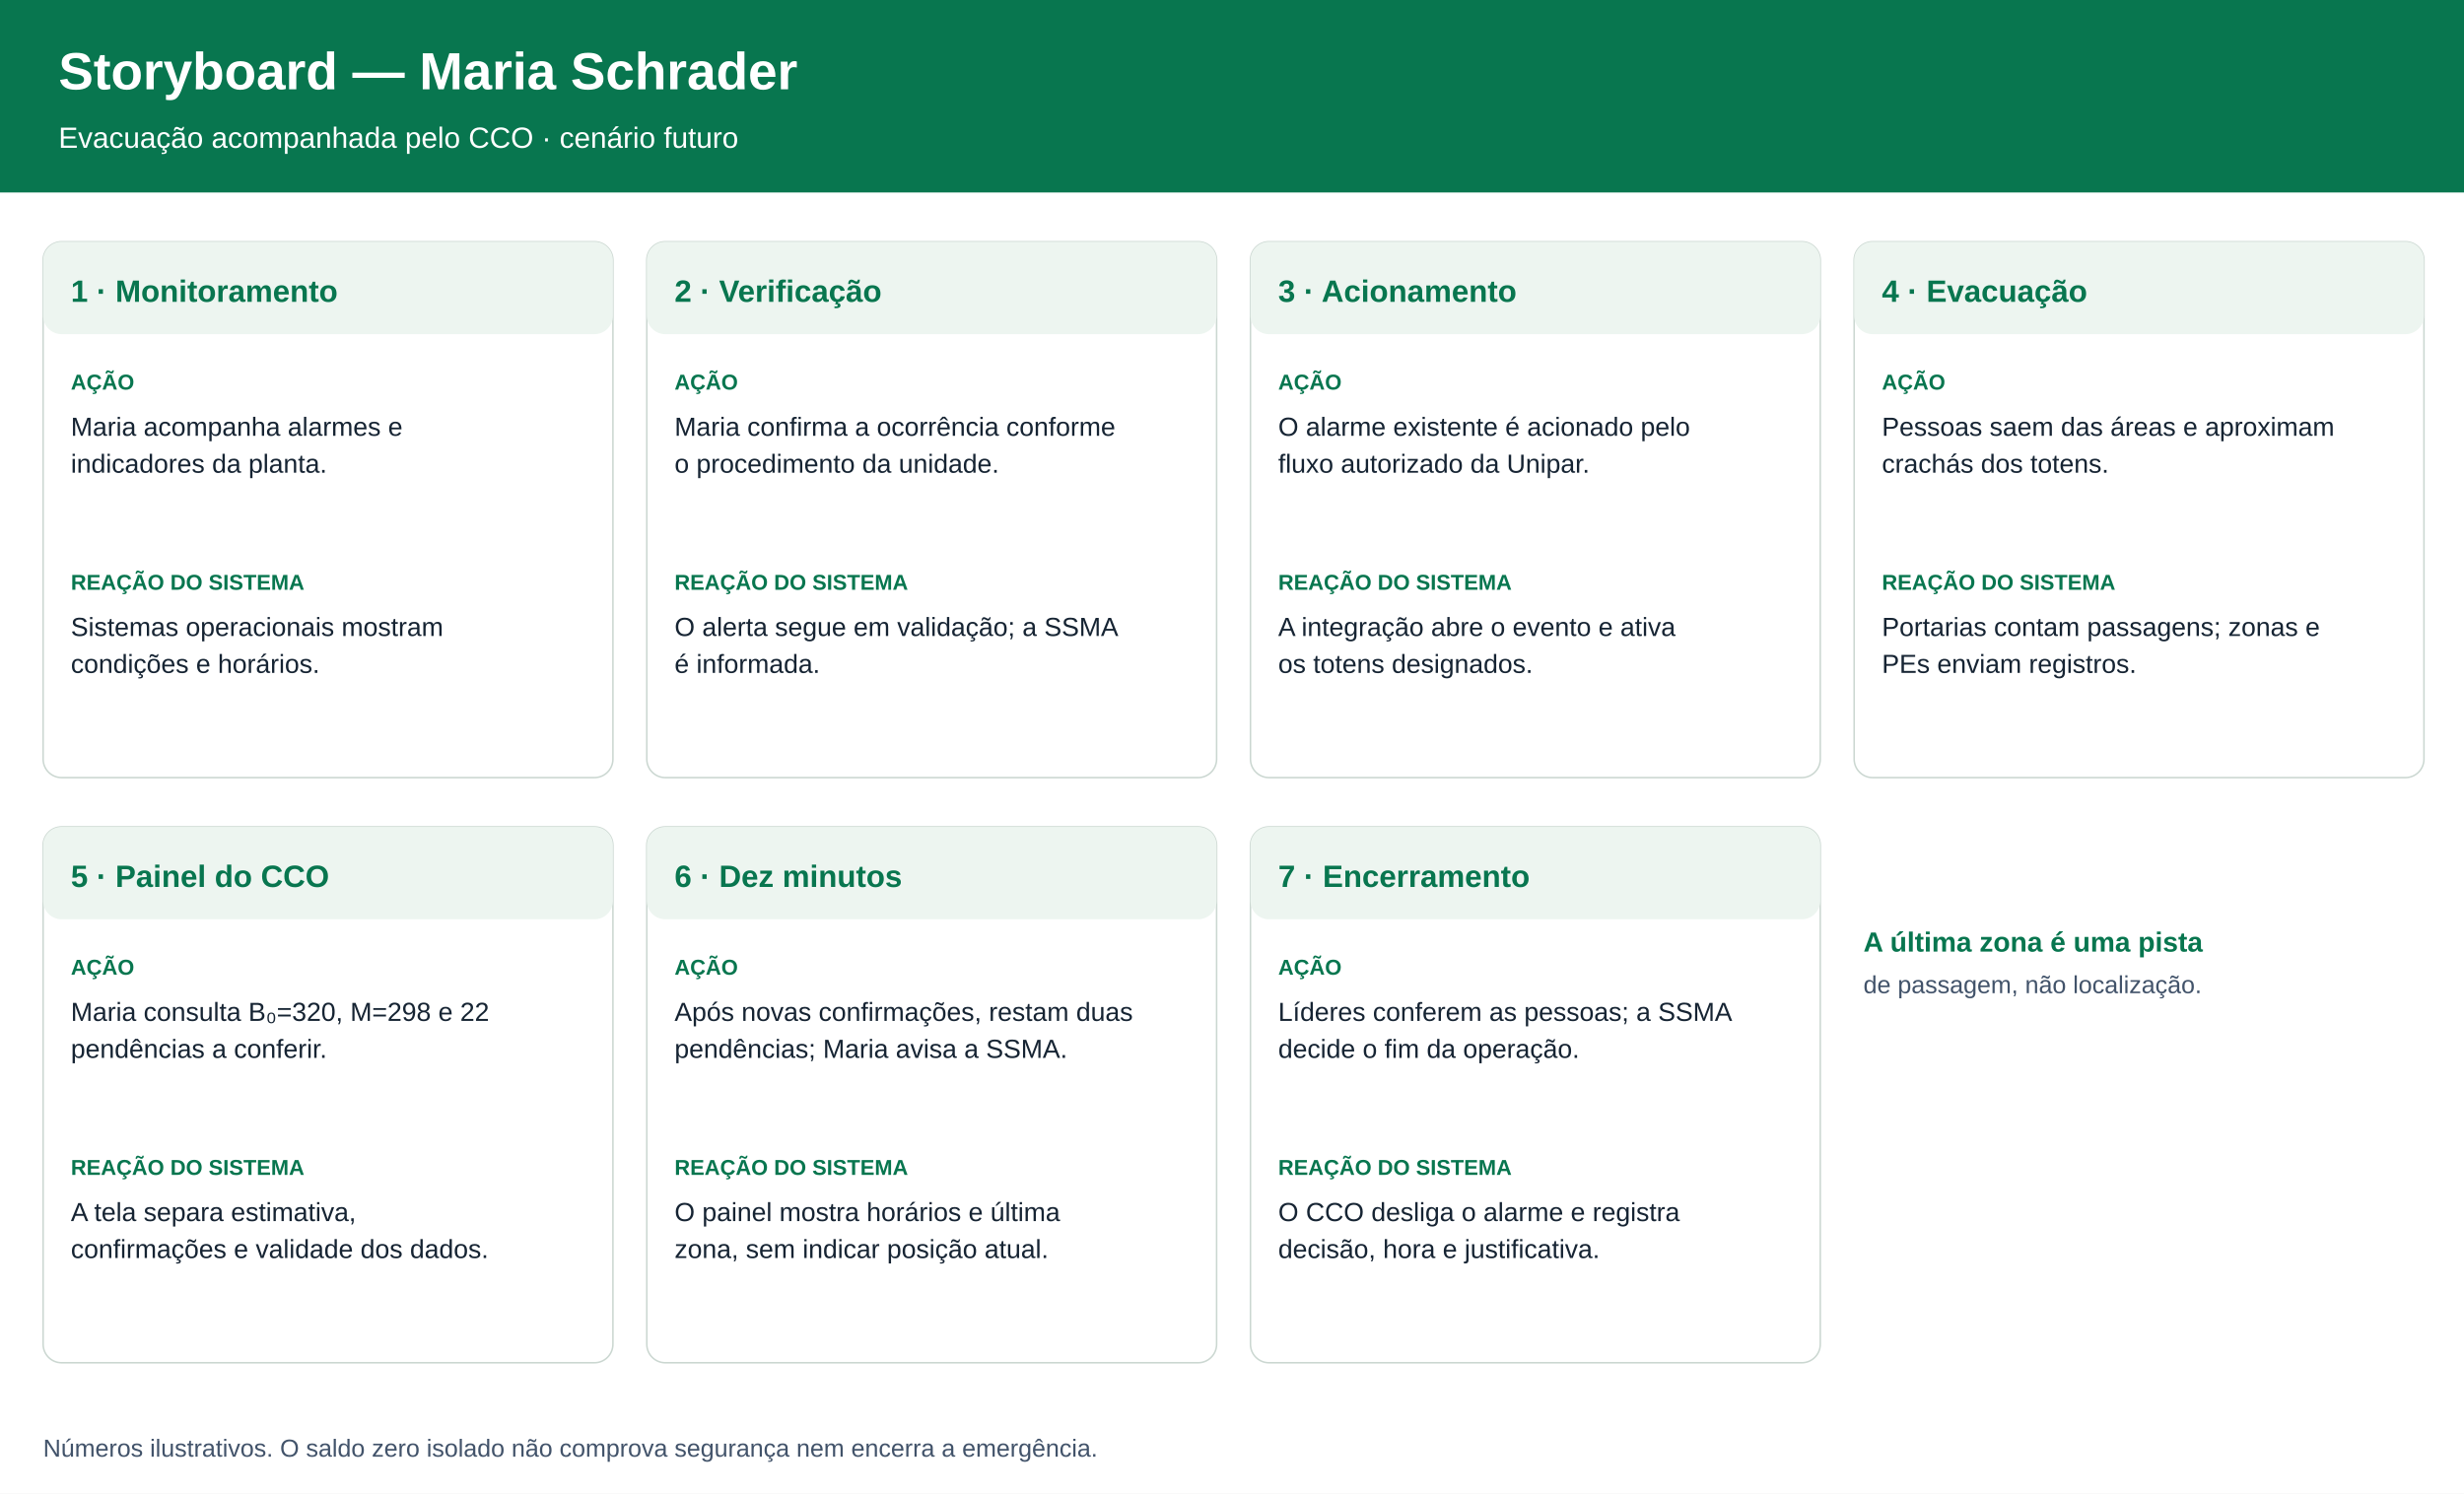
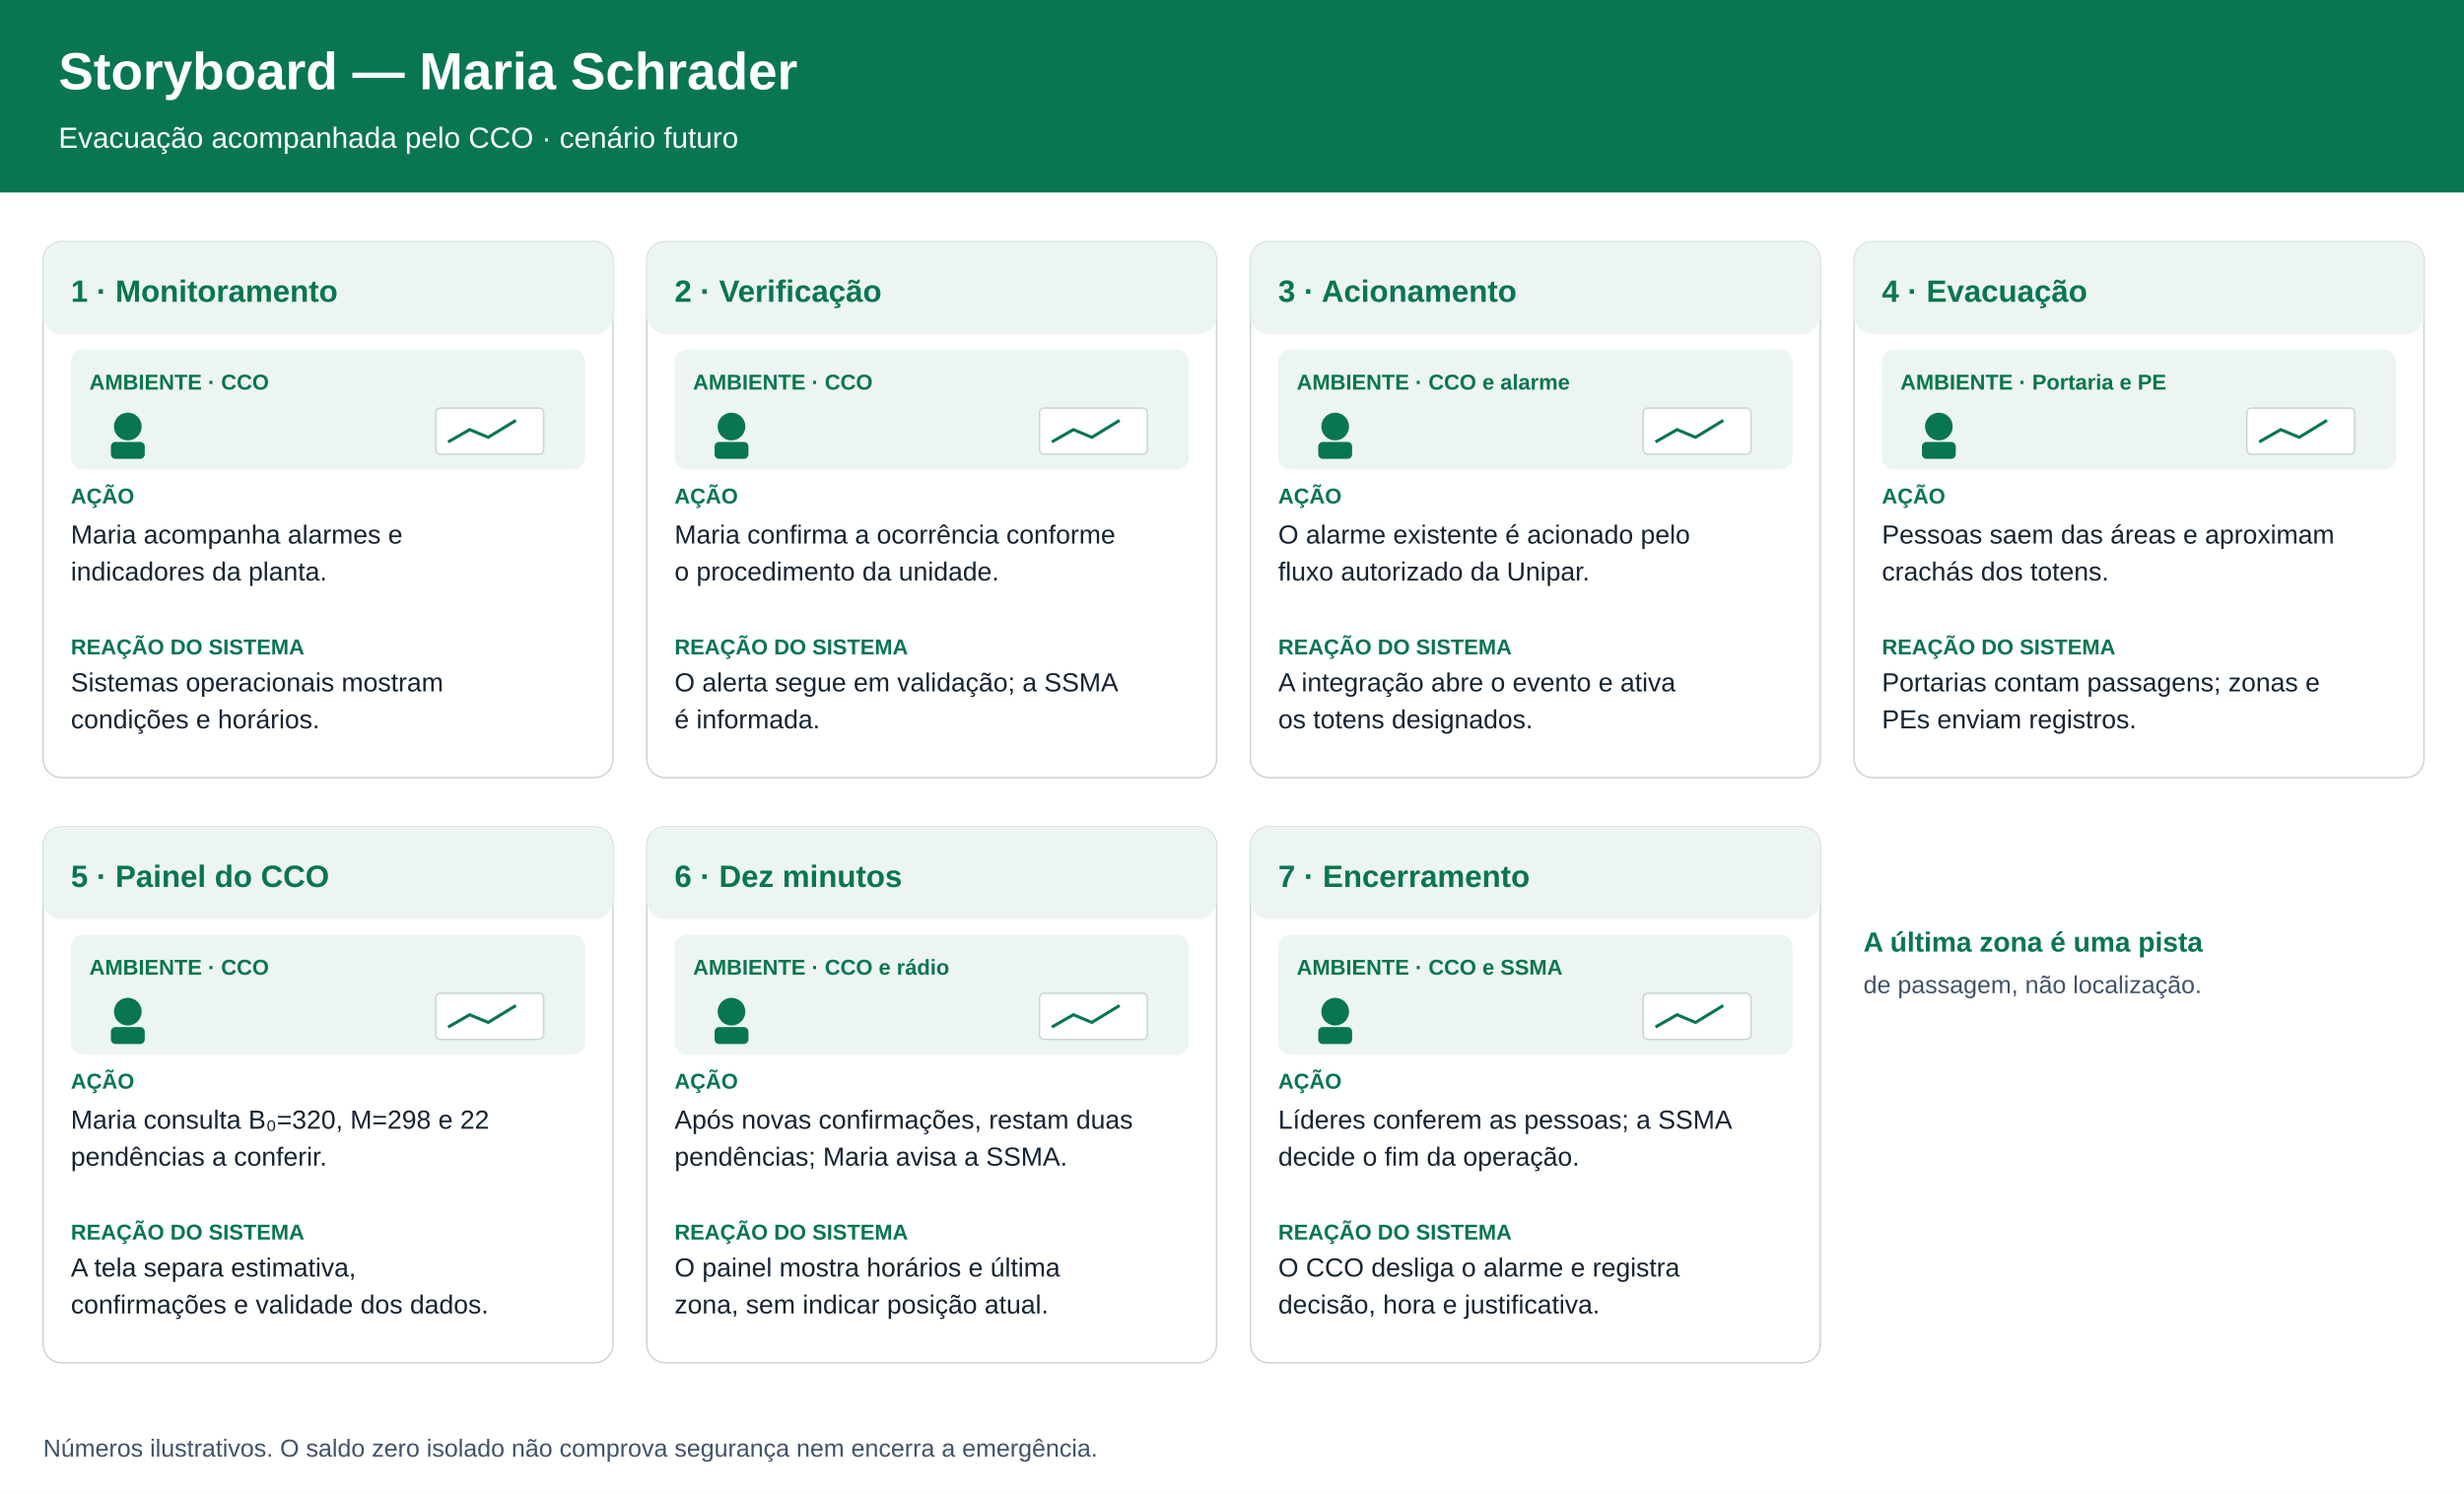
<svg xmlns="http://www.w3.org/2000/svg" width="1600" height="970" viewBox="0 0 1600 970" role="img" aria-label="Storyboard de Maria Schrader">
  <rect x="0" y="0" width="1600" height="970" rx="0" fill="#ffffff" stroke="none" />
  <rect x="0" y="0" width="1600" height="125" rx="0" fill="#08764f" stroke="none" />
  <text x="38" y="58" font-family="Arial, sans-serif" font-size="34" font-weight="700" fill="#ffffff">Storyboard — Maria Schrader</text>
  <text x="38" y="96" font-family="Arial, sans-serif" font-size="19" font-weight="400" fill="#ffffff">Evacuação acompanhada pelo CCO · cenário futuro</text>
  <rect x="28" y="157" width="370" height="348" rx="12" fill="#ffffff" stroke="#cbd7d1" />
  <rect x="28" y="157" width="370" height="60" rx="12" fill="#edf5f0" stroke="none" />
  <text x="46" y="196" font-family="Arial, sans-serif" font-size="20" font-weight="700" fill="#08764f">1 · Monitoramento</text>
-   <text x="46" y="253" font-family="Arial, sans-serif" font-size="14" font-weight="700" fill="#08764f">AÇÃO</text>
-   <text x="46" y="283" font-family="Arial, sans-serif" font-size="17" font-weight="400" fill="#162433">Maria acompanha alarmes e</text>
-   <text x="46" y="307" font-family="Arial, sans-serif" font-size="17" font-weight="400" fill="#162433">indicadores da planta.</text>
-   <text x="46" y="383" font-family="Arial, sans-serif" font-size="14" font-weight="700" fill="#08764f">REAÇÃO DO SISTEMA</text>
-   <text x="46" y="413" font-family="Arial, sans-serif" font-size="17" font-weight="400" fill="#162433">Sistemas operacionais mostram</text>
-   <text x="46" y="437" font-family="Arial, sans-serif" font-size="17" font-weight="400" fill="#162433">condições e horários.</text>
+   <rect x="46" y="227" width="334" height="78" rx="8" fill="#edf5f0" stroke="none" />
+   <text x="58" y="253" font-family="Arial, sans-serif" font-size="14" font-weight="700" fill="#08764f">AMBIENTE · CCO</text>
+   <circle cx="83" cy="277" r="9" fill="#08764f" />
+   <rect x="72" y="287" width="22" height="11" rx="3" fill="#08764f" stroke="none" />
+   <rect x="283" y="265" width="70" height="30" rx="3" fill="#ffffff" stroke="#cbd7d1" />
+   <path d="M291 287 L305 279 L317 284 L335 273" fill="none" stroke="#08764f" stroke-width="2" />
+   <text x="46" y="327" font-family="Arial, sans-serif" font-size="14" font-weight="700" fill="#08764f">AÇÃO</text>
+   <text x="46" y="353" font-family="Arial, sans-serif" font-size="17" font-weight="400" fill="#162433">Maria acompanha alarmes e</text>
+   <text x="46" y="377" font-family="Arial, sans-serif" font-size="17" font-weight="400" fill="#162433">indicadores da planta.</text>
+   <text x="46" y="425" font-family="Arial, sans-serif" font-size="14" font-weight="700" fill="#08764f">REAÇÃO DO SISTEMA</text>
+   <text x="46" y="449" font-family="Arial, sans-serif" font-size="17" font-weight="400" fill="#162433">Sistemas operacionais mostram</text>
+   <text x="46" y="473" font-family="Arial, sans-serif" font-size="17" font-weight="400" fill="#162433">condições e horários.</text>
  <rect x="420" y="157" width="370" height="348" rx="12" fill="#ffffff" stroke="#cbd7d1" />
  <rect x="420" y="157" width="370" height="60" rx="12" fill="#edf5f0" stroke="none" />
  <text x="438" y="196" font-family="Arial, sans-serif" font-size="20" font-weight="700" fill="#08764f">2 · Verificação</text>
-   <text x="438" y="253" font-family="Arial, sans-serif" font-size="14" font-weight="700" fill="#08764f">AÇÃO</text>
-   <text x="438" y="283" font-family="Arial, sans-serif" font-size="17" font-weight="400" fill="#162433">Maria confirma a ocorrência conforme</text>
-   <text x="438" y="307" font-family="Arial, sans-serif" font-size="17" font-weight="400" fill="#162433">o procedimento da unidade.</text>
-   <text x="438" y="383" font-family="Arial, sans-serif" font-size="14" font-weight="700" fill="#08764f">REAÇÃO DO SISTEMA</text>
-   <text x="438" y="413" font-family="Arial, sans-serif" font-size="17" font-weight="400" fill="#162433">O alerta segue em validação; a SSMA</text>
-   <text x="438" y="437" font-family="Arial, sans-serif" font-size="17" font-weight="400" fill="#162433">é informada.</text>
+   <rect x="438" y="227" width="334" height="78" rx="8" fill="#edf5f0" stroke="none" />
+   <text x="450" y="253" font-family="Arial, sans-serif" font-size="14" font-weight="700" fill="#08764f">AMBIENTE · CCO</text>
+   <circle cx="475" cy="277" r="9" fill="#08764f" />
+   <rect x="464" y="287" width="22" height="11" rx="3" fill="#08764f" stroke="none" />
+   <rect x="675" y="265" width="70" height="30" rx="3" fill="#ffffff" stroke="#cbd7d1" />
+   <path d="M683 287 L697 279 L709 284 L727 273" fill="none" stroke="#08764f" stroke-width="2" />
+   <text x="438" y="327" font-family="Arial, sans-serif" font-size="14" font-weight="700" fill="#08764f">AÇÃO</text>
+   <text x="438" y="353" font-family="Arial, sans-serif" font-size="17" font-weight="400" fill="#162433">Maria confirma a ocorrência conforme</text>
+   <text x="438" y="377" font-family="Arial, sans-serif" font-size="17" font-weight="400" fill="#162433">o procedimento da unidade.</text>
+   <text x="438" y="425" font-family="Arial, sans-serif" font-size="14" font-weight="700" fill="#08764f">REAÇÃO DO SISTEMA</text>
+   <text x="438" y="449" font-family="Arial, sans-serif" font-size="17" font-weight="400" fill="#162433">O alerta segue em validação; a SSMA</text>
+   <text x="438" y="473" font-family="Arial, sans-serif" font-size="17" font-weight="400" fill="#162433">é informada.</text>
  <rect x="812" y="157" width="370" height="348" rx="12" fill="#ffffff" stroke="#cbd7d1" />
  <rect x="812" y="157" width="370" height="60" rx="12" fill="#edf5f0" stroke="none" />
  <text x="830" y="196" font-family="Arial, sans-serif" font-size="20" font-weight="700" fill="#08764f">3 · Acionamento</text>
-   <text x="830" y="253" font-family="Arial, sans-serif" font-size="14" font-weight="700" fill="#08764f">AÇÃO</text>
-   <text x="830" y="283" font-family="Arial, sans-serif" font-size="17" font-weight="400" fill="#162433">O alarme existente é acionado pelo</text>
-   <text x="830" y="307" font-family="Arial, sans-serif" font-size="17" font-weight="400" fill="#162433">fluxo autorizado da Unipar.</text>
-   <text x="830" y="383" font-family="Arial, sans-serif" font-size="14" font-weight="700" fill="#08764f">REAÇÃO DO SISTEMA</text>
-   <text x="830" y="413" font-family="Arial, sans-serif" font-size="17" font-weight="400" fill="#162433">A integração abre o evento e ativa</text>
-   <text x="830" y="437" font-family="Arial, sans-serif" font-size="17" font-weight="400" fill="#162433">os totens designados.</text>
+   <rect x="830" y="227" width="334" height="78" rx="8" fill="#edf5f0" stroke="none" />
+   <text x="842" y="253" font-family="Arial, sans-serif" font-size="14" font-weight="700" fill="#08764f">AMBIENTE · CCO e alarme</text>
+   <circle cx="867" cy="277" r="9" fill="#08764f" />
+   <rect x="856" y="287" width="22" height="11" rx="3" fill="#08764f" stroke="none" />
+   <rect x="1067" y="265" width="70" height="30" rx="3" fill="#ffffff" stroke="#cbd7d1" />
+   <path d="M1075 287 L1089 279 L1101 284 L1119 273" fill="none" stroke="#08764f" stroke-width="2" />
+   <text x="830" y="327" font-family="Arial, sans-serif" font-size="14" font-weight="700" fill="#08764f">AÇÃO</text>
+   <text x="830" y="353" font-family="Arial, sans-serif" font-size="17" font-weight="400" fill="#162433">O alarme existente é acionado pelo</text>
+   <text x="830" y="377" font-family="Arial, sans-serif" font-size="17" font-weight="400" fill="#162433">fluxo autorizado da Unipar.</text>
+   <text x="830" y="425" font-family="Arial, sans-serif" font-size="14" font-weight="700" fill="#08764f">REAÇÃO DO SISTEMA</text>
+   <text x="830" y="449" font-family="Arial, sans-serif" font-size="17" font-weight="400" fill="#162433">A integração abre o evento e ativa</text>
+   <text x="830" y="473" font-family="Arial, sans-serif" font-size="17" font-weight="400" fill="#162433">os totens designados.</text>
  <rect x="1204" y="157" width="370" height="348" rx="12" fill="#ffffff" stroke="#cbd7d1" />
  <rect x="1204" y="157" width="370" height="60" rx="12" fill="#edf5f0" stroke="none" />
  <text x="1222" y="196" font-family="Arial, sans-serif" font-size="20" font-weight="700" fill="#08764f">4 · Evacuação</text>
-   <text x="1222" y="253" font-family="Arial, sans-serif" font-size="14" font-weight="700" fill="#08764f">AÇÃO</text>
-   <text x="1222" y="283" font-family="Arial, sans-serif" font-size="17" font-weight="400" fill="#162433">Pessoas saem das áreas e aproximam</text>
-   <text x="1222" y="307" font-family="Arial, sans-serif" font-size="17" font-weight="400" fill="#162433">crachás dos totens.</text>
-   <text x="1222" y="383" font-family="Arial, sans-serif" font-size="14" font-weight="700" fill="#08764f">REAÇÃO DO SISTEMA</text>
-   <text x="1222" y="413" font-family="Arial, sans-serif" font-size="17" font-weight="400" fill="#162433">Portarias contam passagens; zonas e</text>
-   <text x="1222" y="437" font-family="Arial, sans-serif" font-size="17" font-weight="400" fill="#162433">PEs enviam registros.</text>
+   <rect x="1222" y="227" width="334" height="78" rx="8" fill="#edf5f0" stroke="none" />
+   <text x="1234" y="253" font-family="Arial, sans-serif" font-size="14" font-weight="700" fill="#08764f">AMBIENTE · Portaria e PE</text>
+   <circle cx="1259" cy="277" r="9" fill="#08764f" />
+   <rect x="1248" y="287" width="22" height="11" rx="3" fill="#08764f" stroke="none" />
+   <rect x="1459" y="265" width="70" height="30" rx="3" fill="#ffffff" stroke="#cbd7d1" />
+   <path d="M1467 287 L1481 279 L1493 284 L1511 273" fill="none" stroke="#08764f" stroke-width="2" />
+   <text x="1222" y="327" font-family="Arial, sans-serif" font-size="14" font-weight="700" fill="#08764f">AÇÃO</text>
+   <text x="1222" y="353" font-family="Arial, sans-serif" font-size="17" font-weight="400" fill="#162433">Pessoas saem das áreas e aproximam</text>
+   <text x="1222" y="377" font-family="Arial, sans-serif" font-size="17" font-weight="400" fill="#162433">crachás dos totens.</text>
+   <text x="1222" y="425" font-family="Arial, sans-serif" font-size="14" font-weight="700" fill="#08764f">REAÇÃO DO SISTEMA</text>
+   <text x="1222" y="449" font-family="Arial, sans-serif" font-size="17" font-weight="400" fill="#162433">Portarias contam passagens; zonas e</text>
+   <text x="1222" y="473" font-family="Arial, sans-serif" font-size="17" font-weight="400" fill="#162433">PEs enviam registros.</text>
  <rect x="28" y="537" width="370" height="348" rx="12" fill="#ffffff" stroke="#cbd7d1" />
  <rect x="28" y="537" width="370" height="60" rx="12" fill="#edf5f0" stroke="none" />
  <text x="46" y="576" font-family="Arial, sans-serif" font-size="20" font-weight="700" fill="#08764f">5 · Painel do CCO</text>
-   <text x="46" y="633" font-family="Arial, sans-serif" font-size="14" font-weight="700" fill="#08764f">AÇÃO</text>
-   <text x="46" y="663" font-family="Arial, sans-serif" font-size="17" font-weight="400" fill="#162433">Maria consulta B₀=320, M=298 e 22</text>
-   <text x="46" y="687" font-family="Arial, sans-serif" font-size="17" font-weight="400" fill="#162433">pendências a conferir.</text>
-   <text x="46" y="763" font-family="Arial, sans-serif" font-size="14" font-weight="700" fill="#08764f">REAÇÃO DO SISTEMA</text>
-   <text x="46" y="793" font-family="Arial, sans-serif" font-size="17" font-weight="400" fill="#162433">A tela separa estimativa,</text>
-   <text x="46" y="817" font-family="Arial, sans-serif" font-size="17" font-weight="400" fill="#162433">confirmações e validade dos dados.</text>
+   <rect x="46" y="607" width="334" height="78" rx="8" fill="#edf5f0" stroke="none" />
+   <text x="58" y="633" font-family="Arial, sans-serif" font-size="14" font-weight="700" fill="#08764f">AMBIENTE · CCO</text>
+   <circle cx="83" cy="657" r="9" fill="#08764f" />
+   <rect x="72" y="667" width="22" height="11" rx="3" fill="#08764f" stroke="none" />
+   <rect x="283" y="645" width="70" height="30" rx="3" fill="#ffffff" stroke="#cbd7d1" />
+   <path d="M291 667 L305 659 L317 664 L335 653" fill="none" stroke="#08764f" stroke-width="2" />
+   <text x="46" y="707" font-family="Arial, sans-serif" font-size="14" font-weight="700" fill="#08764f">AÇÃO</text>
+   <text x="46" y="733" font-family="Arial, sans-serif" font-size="17" font-weight="400" fill="#162433">Maria consulta B₀=320, M=298 e 22</text>
+   <text x="46" y="757" font-family="Arial, sans-serif" font-size="17" font-weight="400" fill="#162433">pendências a conferir.</text>
+   <text x="46" y="805" font-family="Arial, sans-serif" font-size="14" font-weight="700" fill="#08764f">REAÇÃO DO SISTEMA</text>
+   <text x="46" y="829" font-family="Arial, sans-serif" font-size="17" font-weight="400" fill="#162433">A tela separa estimativa,</text>
+   <text x="46" y="853" font-family="Arial, sans-serif" font-size="17" font-weight="400" fill="#162433">confirmações e validade dos dados.</text>
  <rect x="420" y="537" width="370" height="348" rx="12" fill="#ffffff" stroke="#cbd7d1" />
  <rect x="420" y="537" width="370" height="60" rx="12" fill="#edf5f0" stroke="none" />
  <text x="438" y="576" font-family="Arial, sans-serif" font-size="20" font-weight="700" fill="#08764f">6 · Dez minutos</text>
-   <text x="438" y="633" font-family="Arial, sans-serif" font-size="14" font-weight="700" fill="#08764f">AÇÃO</text>
-   <text x="438" y="663" font-family="Arial, sans-serif" font-size="17" font-weight="400" fill="#162433">Após novas confirmações, restam duas</text>
-   <text x="438" y="687" font-family="Arial, sans-serif" font-size="17" font-weight="400" fill="#162433">pendências; Maria avisa a SSMA.</text>
-   <text x="438" y="763" font-family="Arial, sans-serif" font-size="14" font-weight="700" fill="#08764f">REAÇÃO DO SISTEMA</text>
-   <text x="438" y="793" font-family="Arial, sans-serif" font-size="17" font-weight="400" fill="#162433">O painel mostra horários e última</text>
-   <text x="438" y="817" font-family="Arial, sans-serif" font-size="17" font-weight="400" fill="#162433">zona, sem indicar posição atual.</text>
+   <rect x="438" y="607" width="334" height="78" rx="8" fill="#edf5f0" stroke="none" />
+   <text x="450" y="633" font-family="Arial, sans-serif" font-size="14" font-weight="700" fill="#08764f">AMBIENTE · CCO e rádio</text>
+   <circle cx="475" cy="657" r="9" fill="#08764f" />
+   <rect x="464" y="667" width="22" height="11" rx="3" fill="#08764f" stroke="none" />
+   <rect x="675" y="645" width="70" height="30" rx="3" fill="#ffffff" stroke="#cbd7d1" />
+   <path d="M683 667 L697 659 L709 664 L727 653" fill="none" stroke="#08764f" stroke-width="2" />
+   <text x="438" y="707" font-family="Arial, sans-serif" font-size="14" font-weight="700" fill="#08764f">AÇÃO</text>
+   <text x="438" y="733" font-family="Arial, sans-serif" font-size="17" font-weight="400" fill="#162433">Após novas confirmações, restam duas</text>
+   <text x="438" y="757" font-family="Arial, sans-serif" font-size="17" font-weight="400" fill="#162433">pendências; Maria avisa a SSMA.</text>
+   <text x="438" y="805" font-family="Arial, sans-serif" font-size="14" font-weight="700" fill="#08764f">REAÇÃO DO SISTEMA</text>
+   <text x="438" y="829" font-family="Arial, sans-serif" font-size="17" font-weight="400" fill="#162433">O painel mostra horários e última</text>
+   <text x="438" y="853" font-family="Arial, sans-serif" font-size="17" font-weight="400" fill="#162433">zona, sem indicar posição atual.</text>
  <rect x="812" y="537" width="370" height="348" rx="12" fill="#ffffff" stroke="#cbd7d1" />
  <rect x="812" y="537" width="370" height="60" rx="12" fill="#edf5f0" stroke="none" />
  <text x="830" y="576" font-family="Arial, sans-serif" font-size="20" font-weight="700" fill="#08764f">7 · Encerramento</text>
-   <text x="830" y="633" font-family="Arial, sans-serif" font-size="14" font-weight="700" fill="#08764f">AÇÃO</text>
-   <text x="830" y="663" font-family="Arial, sans-serif" font-size="17" font-weight="400" fill="#162433">Líderes conferem as pessoas; a SSMA</text>
-   <text x="830" y="687" font-family="Arial, sans-serif" font-size="17" font-weight="400" fill="#162433">decide o fim da operação.</text>
-   <text x="830" y="763" font-family="Arial, sans-serif" font-size="14" font-weight="700" fill="#08764f">REAÇÃO DO SISTEMA</text>
-   <text x="830" y="793" font-family="Arial, sans-serif" font-size="17" font-weight="400" fill="#162433">O CCO desliga o alarme e registra</text>
-   <text x="830" y="817" font-family="Arial, sans-serif" font-size="17" font-weight="400" fill="#162433">decisão, hora e justificativa.</text>
+   <rect x="830" y="607" width="334" height="78" rx="8" fill="#edf5f0" stroke="none" />
+   <text x="842" y="633" font-family="Arial, sans-serif" font-size="14" font-weight="700" fill="#08764f">AMBIENTE · CCO e SSMA</text>
+   <circle cx="867" cy="657" r="9" fill="#08764f" />
+   <rect x="856" y="667" width="22" height="11" rx="3" fill="#08764f" stroke="none" />
+   <rect x="1067" y="645" width="70" height="30" rx="3" fill="#ffffff" stroke="#cbd7d1" />
+   <path d="M1075 667 L1089 659 L1101 664 L1119 653" fill="none" stroke="#08764f" stroke-width="2" />
+   <text x="830" y="707" font-family="Arial, sans-serif" font-size="14" font-weight="700" fill="#08764f">AÇÃO</text>
+   <text x="830" y="733" font-family="Arial, sans-serif" font-size="17" font-weight="400" fill="#162433">Líderes conferem as pessoas; a SSMA</text>
+   <text x="830" y="757" font-family="Arial, sans-serif" font-size="17" font-weight="400" fill="#162433">decide o fim da operação.</text>
+   <text x="830" y="805" font-family="Arial, sans-serif" font-size="14" font-weight="700" fill="#08764f">REAÇÃO DO SISTEMA</text>
+   <text x="830" y="829" font-family="Arial, sans-serif" font-size="17" font-weight="400" fill="#162433">O CCO desliga o alarme e registra</text>
+   <text x="830" y="853" font-family="Arial, sans-serif" font-size="17" font-weight="400" fill="#162433">decisão, hora e justificativa.</text>
  <text x="1210" y="618" font-family="Arial, sans-serif" font-size="18" font-weight="700" fill="#08764f">A última zona é uma pista</text>
  <text x="1210" y="645" font-family="Arial, sans-serif" font-size="16" font-weight="400" fill="#42536a">de passagem, não localização.</text>
  <text x="28" y="946" font-family="Arial, sans-serif" font-size="16" font-weight="400" fill="#42536a">Números ilustrativos. O saldo zero isolado não comprova segurança nem encerra a emergência.</text>
</svg>
